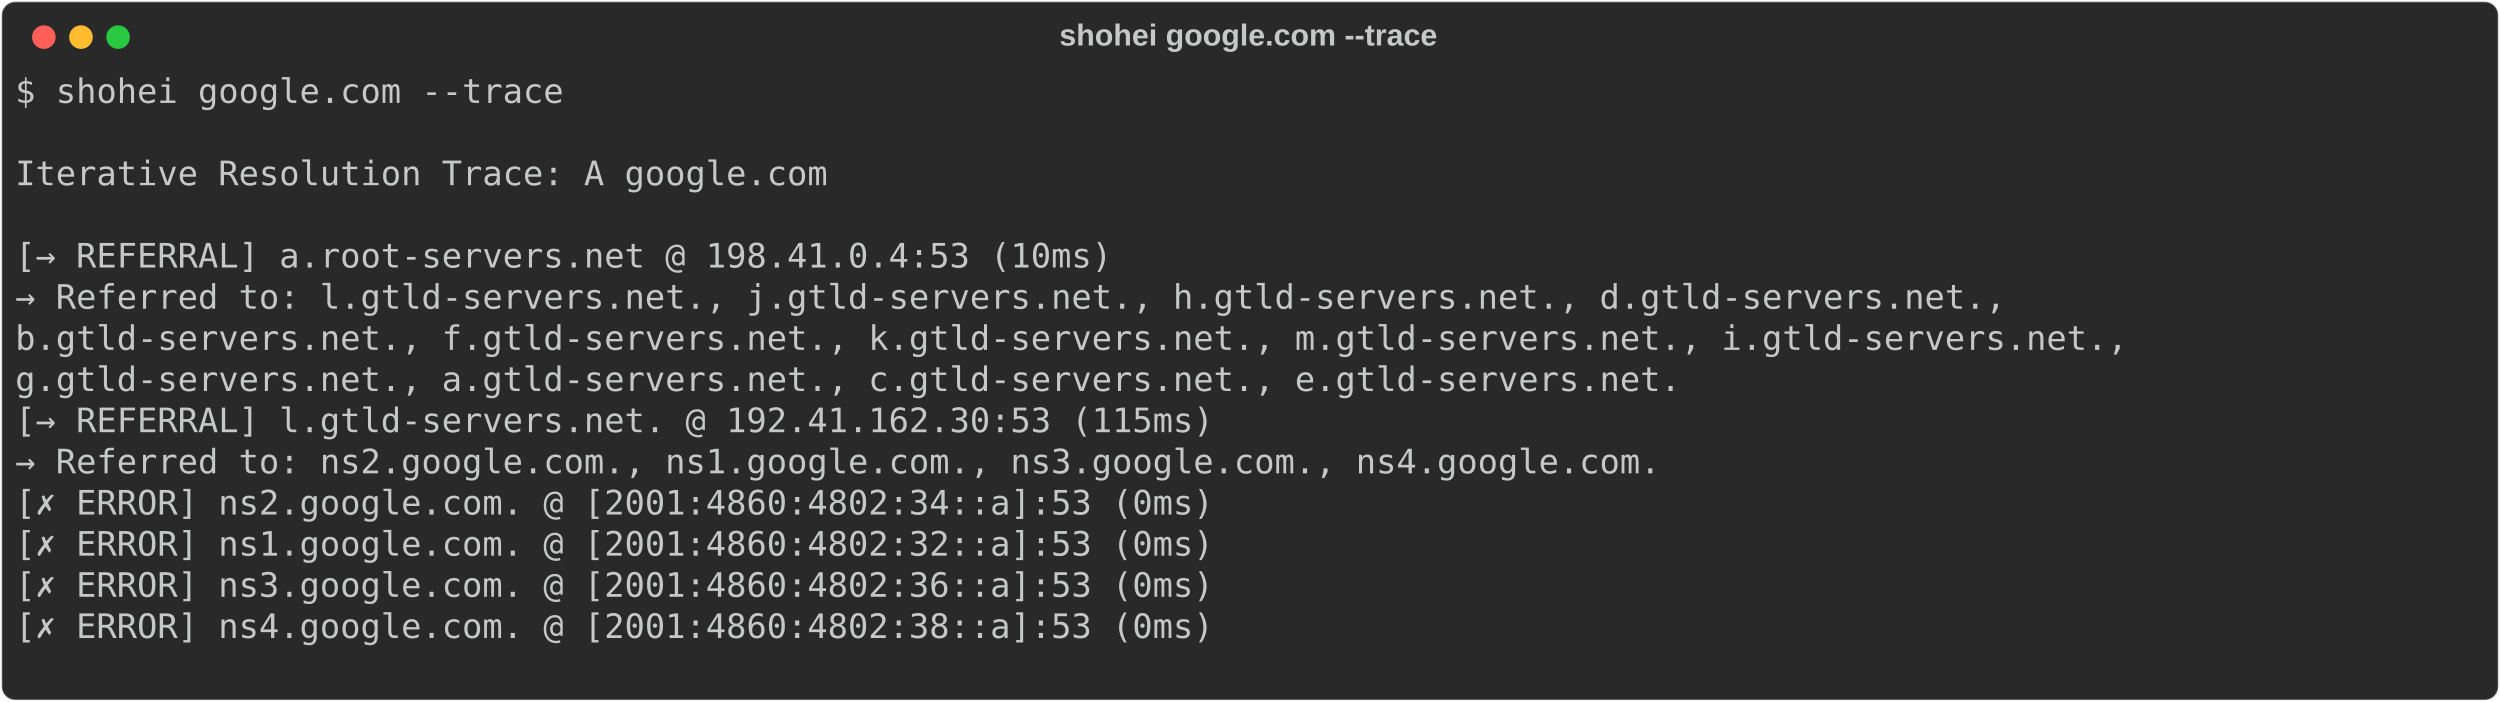
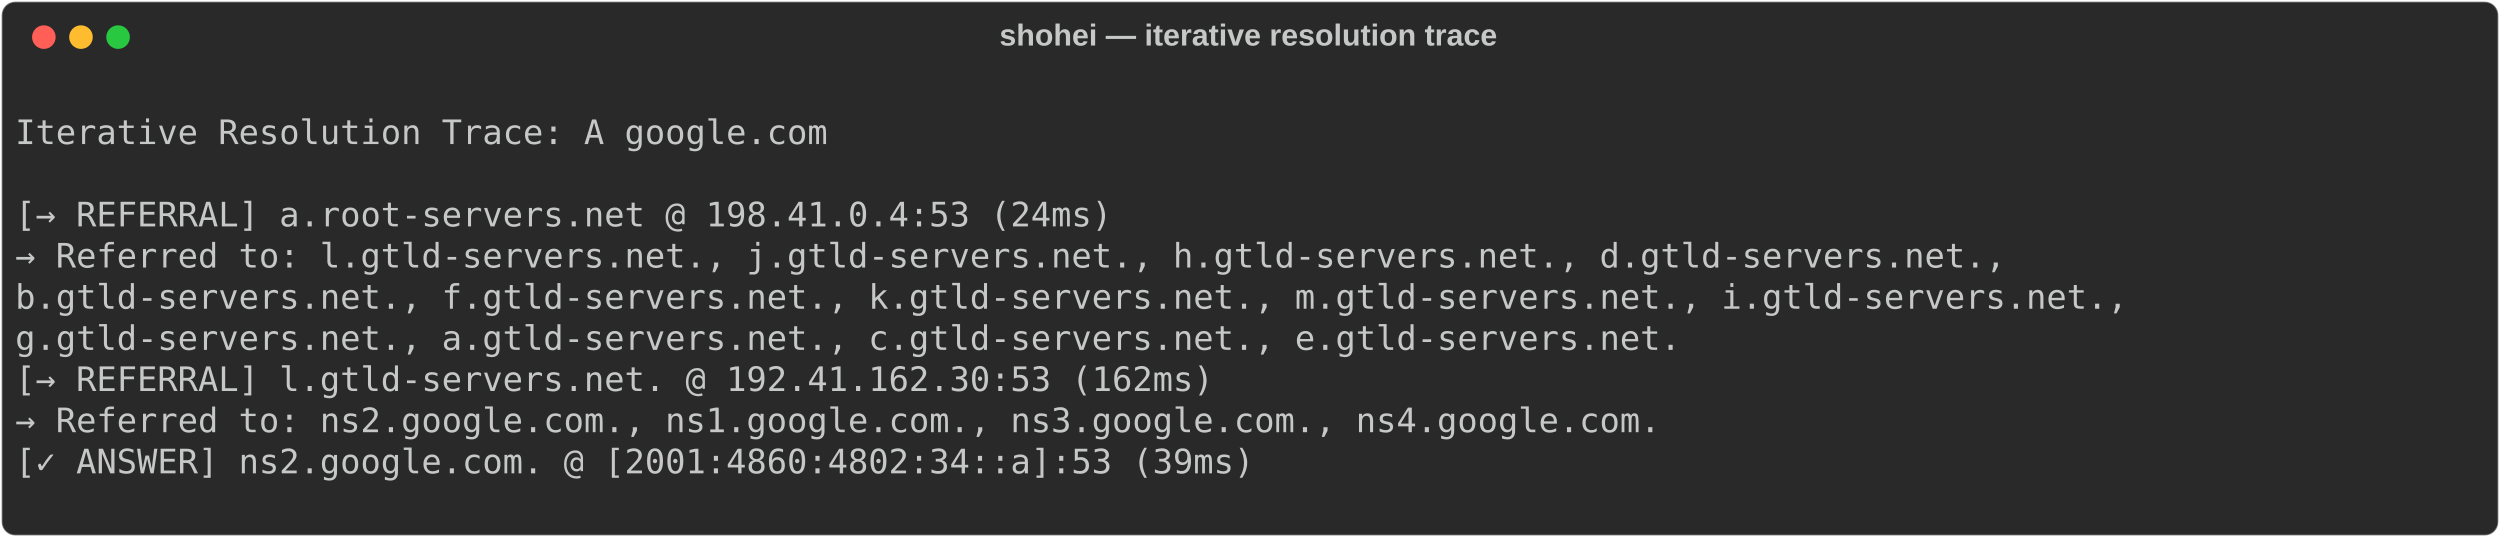
- <svg xmlns="http://www.w3.org/2000/svg" class="rich-terminal" viewBox="0 0 1482 416.0">
+ <svg xmlns="http://www.w3.org/2000/svg" class="rich-terminal" viewBox="0 0 1482 318.4">
  <style>

    @font-face {
        font-family: "Fira Code";
        src: local("FiraCode-Regular"),
                url("https://cdnjs.cloudflare.com/ajax/libs/firacode/6.2.0/woff2/FiraCode-Regular.woff2") format("woff2"),
                url("https://cdnjs.cloudflare.com/ajax/libs/firacode/6.2.0/woff/FiraCode-Regular.woff") format("woff");
        font-style: normal;
        font-weight: 400;
    }
    @font-face {
        font-family: "Fira Code";
        src: local("FiraCode-Bold"),
                url("https://cdnjs.cloudflare.com/ajax/libs/firacode/6.2.0/woff2/FiraCode-Bold.woff2") format("woff2"),
                url("https://cdnjs.cloudflare.com/ajax/libs/firacode/6.2.0/woff/FiraCode-Bold.woff") format("woff");
        font-style: bold;
        font-weight: 700;
    }

-     .terminal-2559605739-matrix {
+     .terminal-1138696870-matrix {
        font-family: Fira Code, monospace;
        font-size: 20px;
        line-height: 24.4px;
        font-variant-east-asian: full-width;
    }

-     .terminal-2559605739-title {
+     .terminal-1138696870-title {
        font-size: 18px;
        font-weight: bold;
        font-family: arial;
    }

-     .terminal-2559605739-r1 { fill: #c5c8c6 }
+     .terminal-1138696870-r1 { fill: #c5c8c6 }
    </style>
  <defs>
-     <clipPath id="terminal-2559605739-clip-terminal">
-       <rect x="0" y="0" width="1463.0" height="365.0" />
+     <clipPath id="terminal-1138696870-clip-terminal">
+       <rect x="0" y="0" width="1463.0" height="267.4" />
    </clipPath>
-     <clipPath id="terminal-2559605739-line-0">
+     <clipPath id="terminal-1138696870-line-0">
      <rect x="0" y="1.5" width="1464" height="24.65" />
    </clipPath>
-     <clipPath id="terminal-2559605739-line-1">
+     <clipPath id="terminal-1138696870-line-1">
      <rect x="0" y="25.9" width="1464" height="24.65" />
    </clipPath>
-     <clipPath id="terminal-2559605739-line-2">
+     <clipPath id="terminal-1138696870-line-2">
      <rect x="0" y="50.3" width="1464" height="24.65" />
    </clipPath>
-     <clipPath id="terminal-2559605739-line-3">
+     <clipPath id="terminal-1138696870-line-3">
      <rect x="0" y="74.7" width="1464" height="24.65" />
    </clipPath>
-     <clipPath id="terminal-2559605739-line-4">
+     <clipPath id="terminal-1138696870-line-4">
      <rect x="0" y="99.1" width="1464" height="24.65" />
    </clipPath>
-     <clipPath id="terminal-2559605739-line-5">
+     <clipPath id="terminal-1138696870-line-5">
      <rect x="0" y="123.5" width="1464" height="24.65" />
    </clipPath>
-     <clipPath id="terminal-2559605739-line-6">
+     <clipPath id="terminal-1138696870-line-6">
      <rect x="0" y="147.9" width="1464" height="24.65" />
    </clipPath>
-     <clipPath id="terminal-2559605739-line-7">
+     <clipPath id="terminal-1138696870-line-7">
      <rect x="0" y="172.3" width="1464" height="24.65" />
    </clipPath>
-     <clipPath id="terminal-2559605739-line-8">
+     <clipPath id="terminal-1138696870-line-8">
      <rect x="0" y="196.7" width="1464" height="24.65" />
    </clipPath>
-     <clipPath id="terminal-2559605739-line-9">
+     <clipPath id="terminal-1138696870-line-9">
      <rect x="0" y="221.1" width="1464" height="24.65" />
    </clipPath>
-     <clipPath id="terminal-2559605739-line-10">
-       <rect x="0" y="245.5" width="1464" height="24.65" />
-     </clipPath>
-     <clipPath id="terminal-2559605739-line-11">
-       <rect x="0" y="269.9" width="1464" height="24.65" />
-     </clipPath>
-     <clipPath id="terminal-2559605739-line-12">
-       <rect x="0" y="294.3" width="1464" height="24.65" />
-     </clipPath>
-     <clipPath id="terminal-2559605739-line-13">
-       <rect x="0" y="318.7" width="1464" height="24.65" />
-     </clipPath>
  </defs>
-   <rect fill="#292929" stroke="rgba(255,255,255,0.35)" stroke-width="1" x="1" y="1" width="1480" height="414" rx="8" />
-   <text class="terminal-2559605739-title" fill="#c5c8c6" text-anchor="middle" x="740" y="27">shohei google.com --trace</text>
+   <rect fill="#292929" stroke="rgba(255,255,255,0.35)" stroke-width="1" x="1" y="1" width="1480" height="316.4" rx="8" />
+   <text class="terminal-1138696870-title" fill="#c5c8c6" text-anchor="middle" x="740" y="27">shohei — iterative resolution trace</text>
  <g transform="translate(26,22)">
    <circle cx="0" cy="0" r="7" fill="#ff5f57" />
    <circle cx="22" cy="0" r="7" fill="#febc2e" />
    <circle cx="44" cy="0" r="7" fill="#28c840" />
  </g>
-   <g transform="translate(9, 41)" clip-path="url(#terminal-2559605739-clip-terminal)">
-     <g class="terminal-2559605739-matrix">
-       <text class="terminal-2559605739-r1" x="0" y="20" textLength="329.4" clip-path="url(#terminal-2559605739-line-0)">$ shohei google.com --trace</text>
-       <text class="terminal-2559605739-r1" x="1464" y="20" textLength="12.2" clip-path="url(#terminal-2559605739-line-0)">
+   <g transform="translate(9, 41)" clip-path="url(#terminal-1138696870-clip-terminal)">
+     <g class="terminal-1138696870-matrix">
+       <text class="terminal-1138696870-r1" x="1464" y="20" textLength="12.2" clip-path="url(#terminal-1138696870-line-0)">
</text>
-       <text class="terminal-2559605739-r1" x="1464" y="44.4" textLength="12.2" clip-path="url(#terminal-2559605739-line-1)">
+       <text class="terminal-1138696870-r1" x="0" y="44.4" textLength="488" clip-path="url(#terminal-1138696870-line-1)">Iterative Resolution Trace: A google.com</text>
+       <text class="terminal-1138696870-r1" x="1464" y="44.4" textLength="12.2" clip-path="url(#terminal-1138696870-line-1)">
</text>
-       <text class="terminal-2559605739-r1" x="0" y="68.8" textLength="488" clip-path="url(#terminal-2559605739-line-2)">Iterative Resolution Trace: A google.com</text>
-       <text class="terminal-2559605739-r1" x="1464" y="68.8" textLength="12.2" clip-path="url(#terminal-2559605739-line-2)">
+       <text class="terminal-1138696870-r1" x="1464" y="68.8" textLength="12.2" clip-path="url(#terminal-1138696870-line-2)">
</text>
-       <text class="terminal-2559605739-r1" x="1464" y="93.2" textLength="12.2" clip-path="url(#terminal-2559605739-line-3)">
+       <text class="terminal-1138696870-r1" x="0" y="93.2" textLength="658.8" clip-path="url(#terminal-1138696870-line-3)">[→ REFERRAL] a.root-servers.net @ 198.41.0.4:53 (24ms)</text>
+       <text class="terminal-1138696870-r1" x="1464" y="93.2" textLength="12.2" clip-path="url(#terminal-1138696870-line-3)">
</text>
-       <text class="terminal-2559605739-r1" x="0" y="117.6" textLength="658.8" clip-path="url(#terminal-2559605739-line-4)">[→ REFERRAL] a.root-servers.net @ 198.41.0.4:53 (10ms)</text>
-       <text class="terminal-2559605739-r1" x="1464" y="117.6" textLength="12.2" clip-path="url(#terminal-2559605739-line-4)">
+       <text class="terminal-1138696870-r1" x="0" y="117.6" textLength="1256.6" clip-path="url(#terminal-1138696870-line-4)">    → Referred to: l.gtld-servers.net., j.gtld-servers.net., h.gtld-servers.net., d.gtld-servers.net., </text>
+       <text class="terminal-1138696870-r1" x="1464" y="117.6" textLength="12.2" clip-path="url(#terminal-1138696870-line-4)">
</text>
-       <text class="terminal-2559605739-r1" x="0" y="142" textLength="1256.6" clip-path="url(#terminal-2559605739-line-5)">    → Referred to: l.gtld-servers.net., j.gtld-servers.net., h.gtld-servers.net., d.gtld-servers.net., </text>
-       <text class="terminal-2559605739-r1" x="1464" y="142" textLength="12.2" clip-path="url(#terminal-2559605739-line-5)">
+       <text class="terminal-1138696870-r1" x="0" y="142" textLength="1281" clip-path="url(#terminal-1138696870-line-5)">b.gtld-servers.net., f.gtld-servers.net., k.gtld-servers.net., m.gtld-servers.net., i.gtld-servers.net., </text>
+       <text class="terminal-1138696870-r1" x="1464" y="142" textLength="12.2" clip-path="url(#terminal-1138696870-line-5)">
</text>
-       <text class="terminal-2559605739-r1" x="0" y="166.4" textLength="1281" clip-path="url(#terminal-2559605739-line-6)">b.gtld-servers.net., f.gtld-servers.net., k.gtld-servers.net., m.gtld-servers.net., i.gtld-servers.net., </text>
-       <text class="terminal-2559605739-r1" x="1464" y="166.4" textLength="12.2" clip-path="url(#terminal-2559605739-line-6)">
+       <text class="terminal-1138696870-r1" x="0" y="166.4" textLength="1000.4" clip-path="url(#terminal-1138696870-line-6)">g.gtld-servers.net., a.gtld-servers.net., c.gtld-servers.net., e.gtld-servers.net.</text>
+       <text class="terminal-1138696870-r1" x="1464" y="166.4" textLength="12.2" clip-path="url(#terminal-1138696870-line-6)">
</text>
-       <text class="terminal-2559605739-r1" x="0" y="190.8" textLength="1000.4" clip-path="url(#terminal-2559605739-line-7)">g.gtld-servers.net., a.gtld-servers.net., c.gtld-servers.net., e.gtld-servers.net.</text>
-       <text class="terminal-2559605739-r1" x="1464" y="190.8" textLength="12.2" clip-path="url(#terminal-2559605739-line-7)">
+       <text class="terminal-1138696870-r1" x="0" y="190.8" textLength="744.2" clip-path="url(#terminal-1138696870-line-7)">  [→ REFERRAL] l.gtld-servers.net. @ 192.41.162.30:53 (162ms)</text>
+       <text class="terminal-1138696870-r1" x="1464" y="190.8" textLength="12.2" clip-path="url(#terminal-1138696870-line-7)">
</text>
-       <text class="terminal-2559605739-r1" x="0" y="215.2" textLength="744.2" clip-path="url(#terminal-2559605739-line-8)">  [→ REFERRAL] l.gtld-servers.net. @ 192.41.162.30:53 (115ms)</text>
-       <text class="terminal-2559605739-r1" x="1464" y="215.2" textLength="12.2" clip-path="url(#terminal-2559605739-line-8)">
+       <text class="terminal-1138696870-r1" x="0" y="215.2" textLength="1061.4" clip-path="url(#terminal-1138696870-line-8)">      → Referred to: ns2.google.com., ns1.google.com., ns3.google.com., ns4.google.com.</text>
+       <text class="terminal-1138696870-r1" x="1464" y="215.2" textLength="12.2" clip-path="url(#terminal-1138696870-line-8)">
</text>
-       <text class="terminal-2559605739-r1" x="0" y="239.6" textLength="1061.4" clip-path="url(#terminal-2559605739-line-9)">      → Referred to: ns2.google.com., ns1.google.com., ns3.google.com., ns4.google.com.</text>
-       <text class="terminal-2559605739-r1" x="1464" y="239.6" textLength="12.2" clip-path="url(#terminal-2559605739-line-9)">
+       <text class="terminal-1138696870-r1" x="0" y="239.6" textLength="793" clip-path="url(#terminal-1138696870-line-9)">    [✓ ANSWER] ns2.google.com. @ [2001:4860:4802:34::a]:53 (39ms)</text>
+       <text class="terminal-1138696870-r1" x="1464" y="239.6" textLength="12.2" clip-path="url(#terminal-1138696870-line-9)">
</text>
-       <text class="terminal-2559605739-r1" x="0" y="264" textLength="768.6" clip-path="url(#terminal-2559605739-line-10)">    [✗ ERROR] ns2.google.com. @ [2001:4860:4802:34::a]:53 (0ms)</text>
-       <text class="terminal-2559605739-r1" x="1464" y="264" textLength="12.2" clip-path="url(#terminal-2559605739-line-10)">
- </text>
-       <text class="terminal-2559605739-r1" x="0" y="288.4" textLength="793" clip-path="url(#terminal-2559605739-line-11)">      [✗ ERROR] ns1.google.com. @ [2001:4860:4802:32::a]:53 (0ms)</text>
-       <text class="terminal-2559605739-r1" x="1464" y="288.4" textLength="12.2" clip-path="url(#terminal-2559605739-line-11)">
- </text>
-       <text class="terminal-2559605739-r1" x="0" y="312.8" textLength="817.4" clip-path="url(#terminal-2559605739-line-12)">        [✗ ERROR] ns3.google.com. @ [2001:4860:4802:36::a]:53 (0ms)</text>
-       <text class="terminal-2559605739-r1" x="1464" y="312.8" textLength="12.2" clip-path="url(#terminal-2559605739-line-12)">
- </text>
-       <text class="terminal-2559605739-r1" x="0" y="337.2" textLength="841.8" clip-path="url(#terminal-2559605739-line-13)">          [✗ ERROR] ns4.google.com. @ [2001:4860:4802:38::a]:53 (0ms)</text>
-       <text class="terminal-2559605739-r1" x="1464" y="337.2" textLength="12.2" clip-path="url(#terminal-2559605739-line-13)">
- </text>
-       <text class="terminal-2559605739-r1" x="1464" y="361.6" textLength="12.2" clip-path="url(#terminal-2559605739-line-14)">
+       <text class="terminal-1138696870-r1" x="1464" y="264" textLength="12.2" clip-path="url(#terminal-1138696870-line-10)">
</text>
    </g>
  </g>
</svg>
